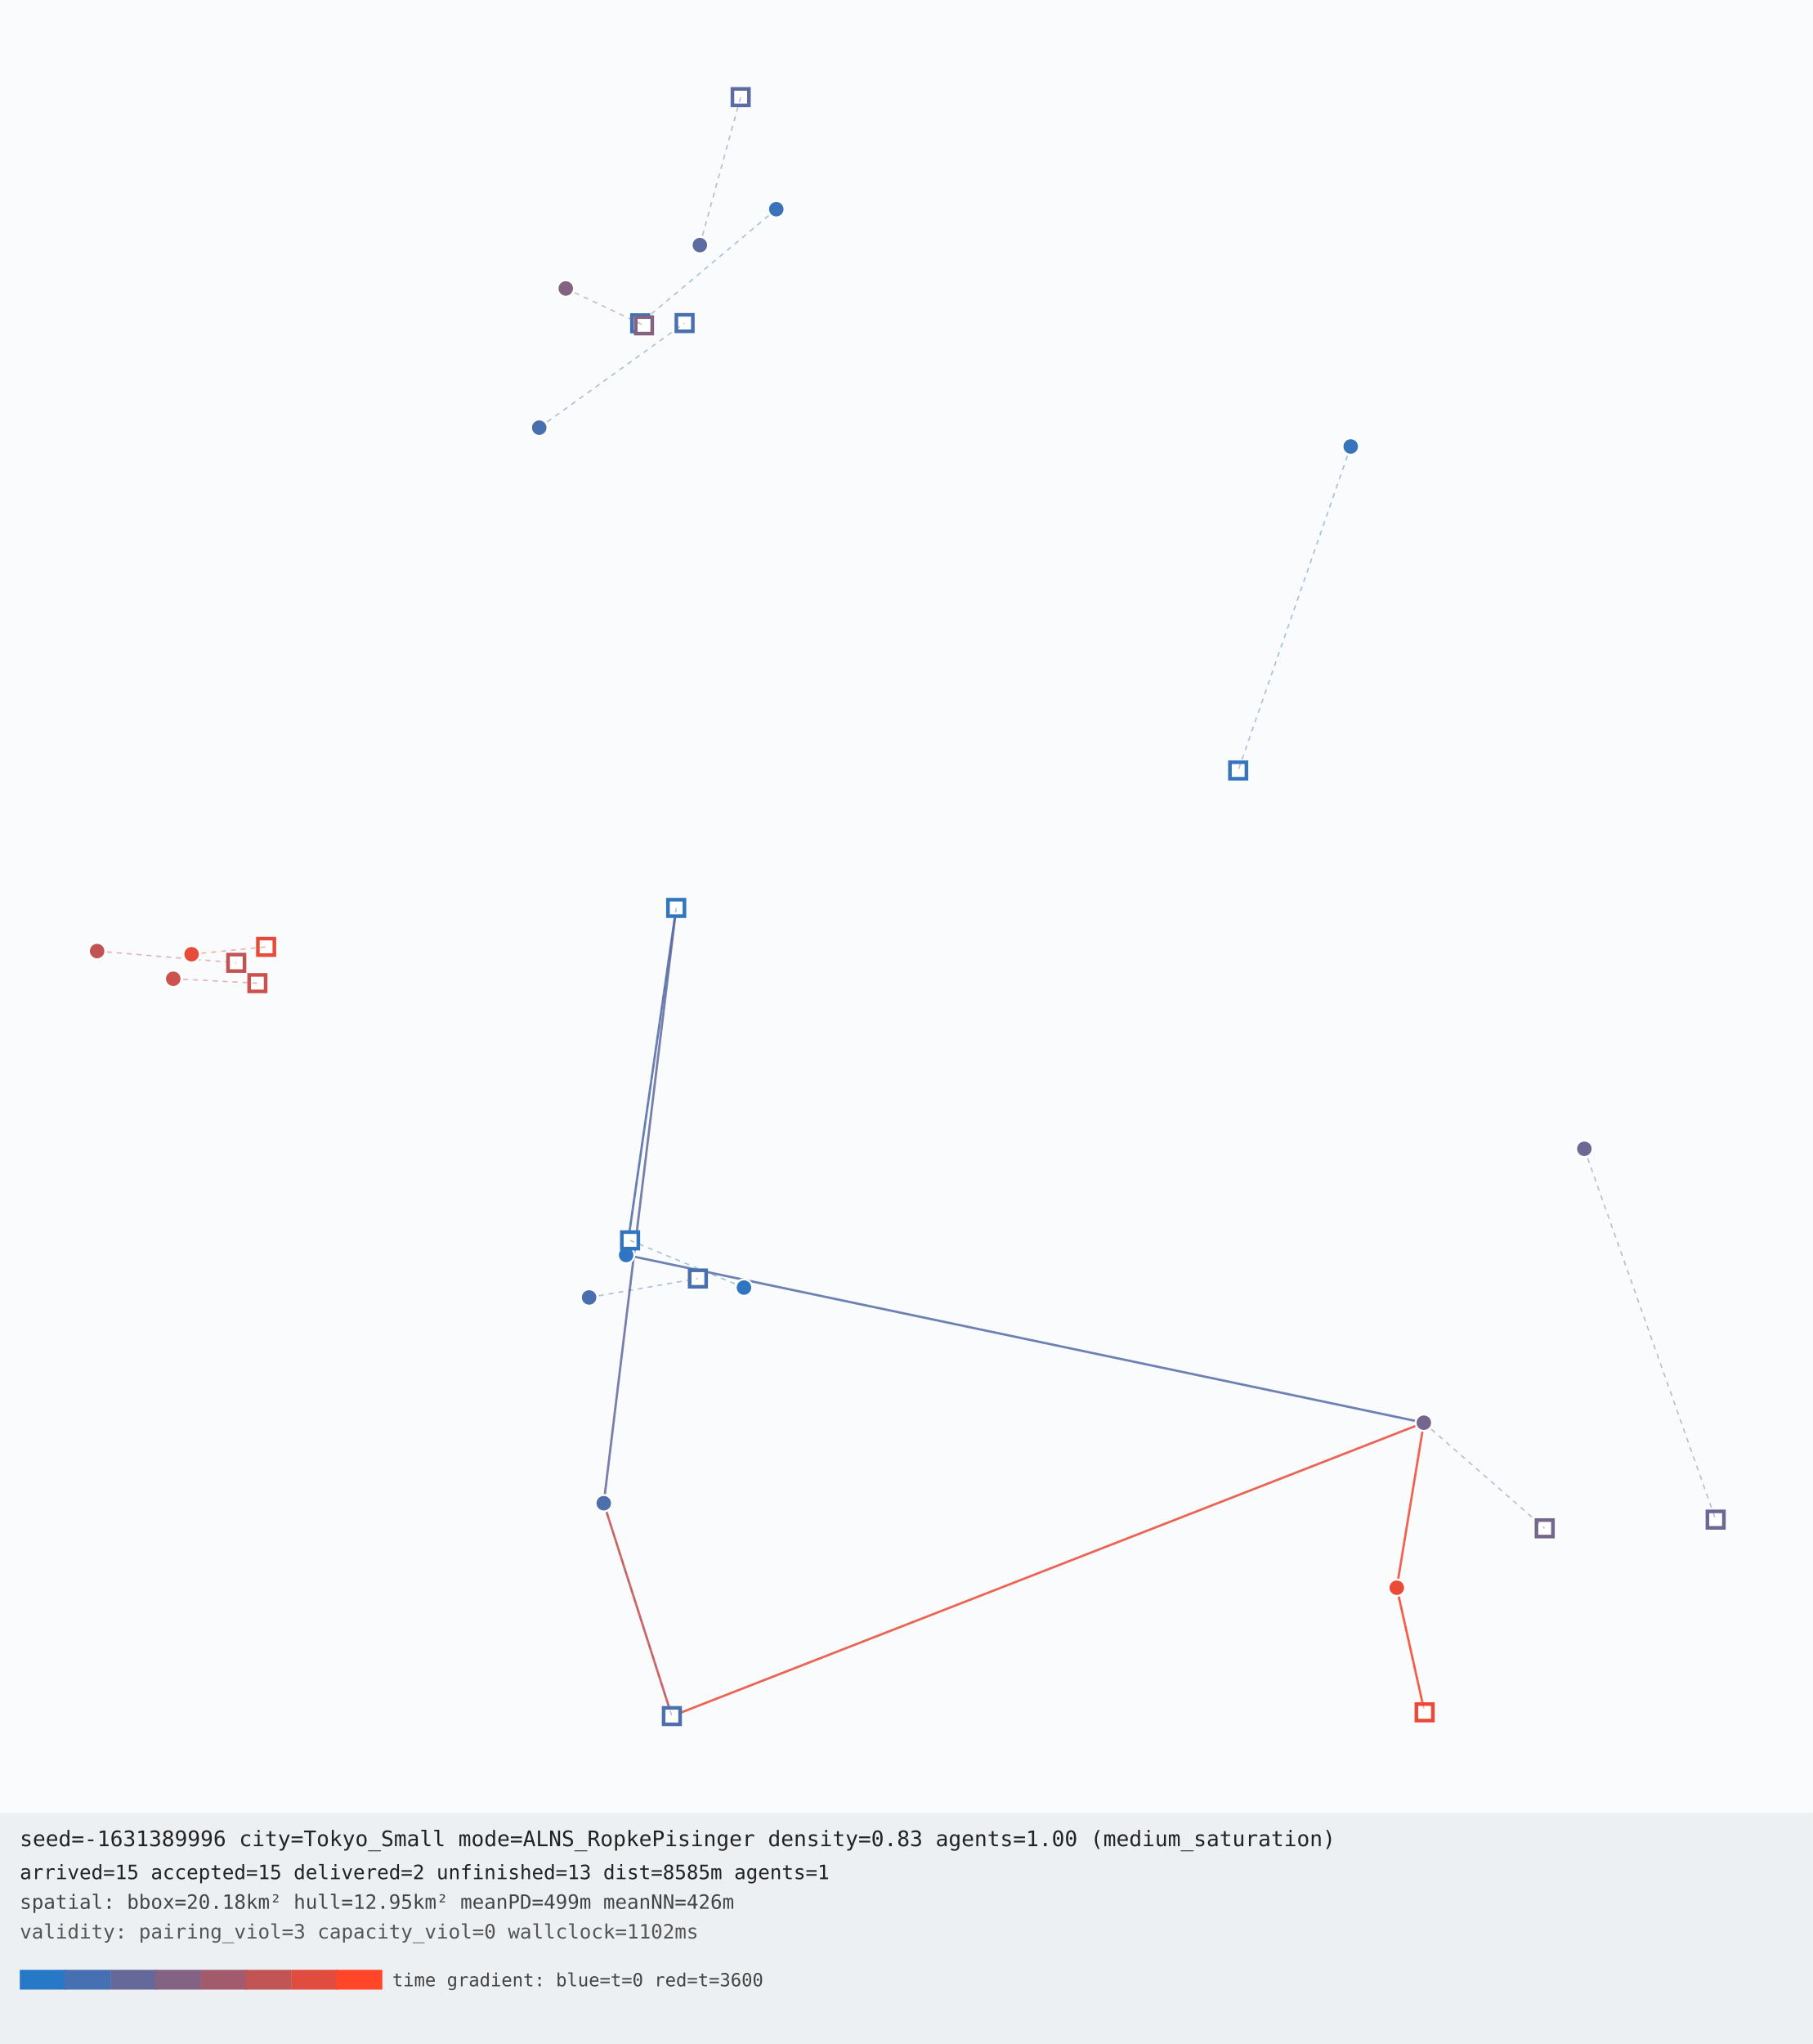
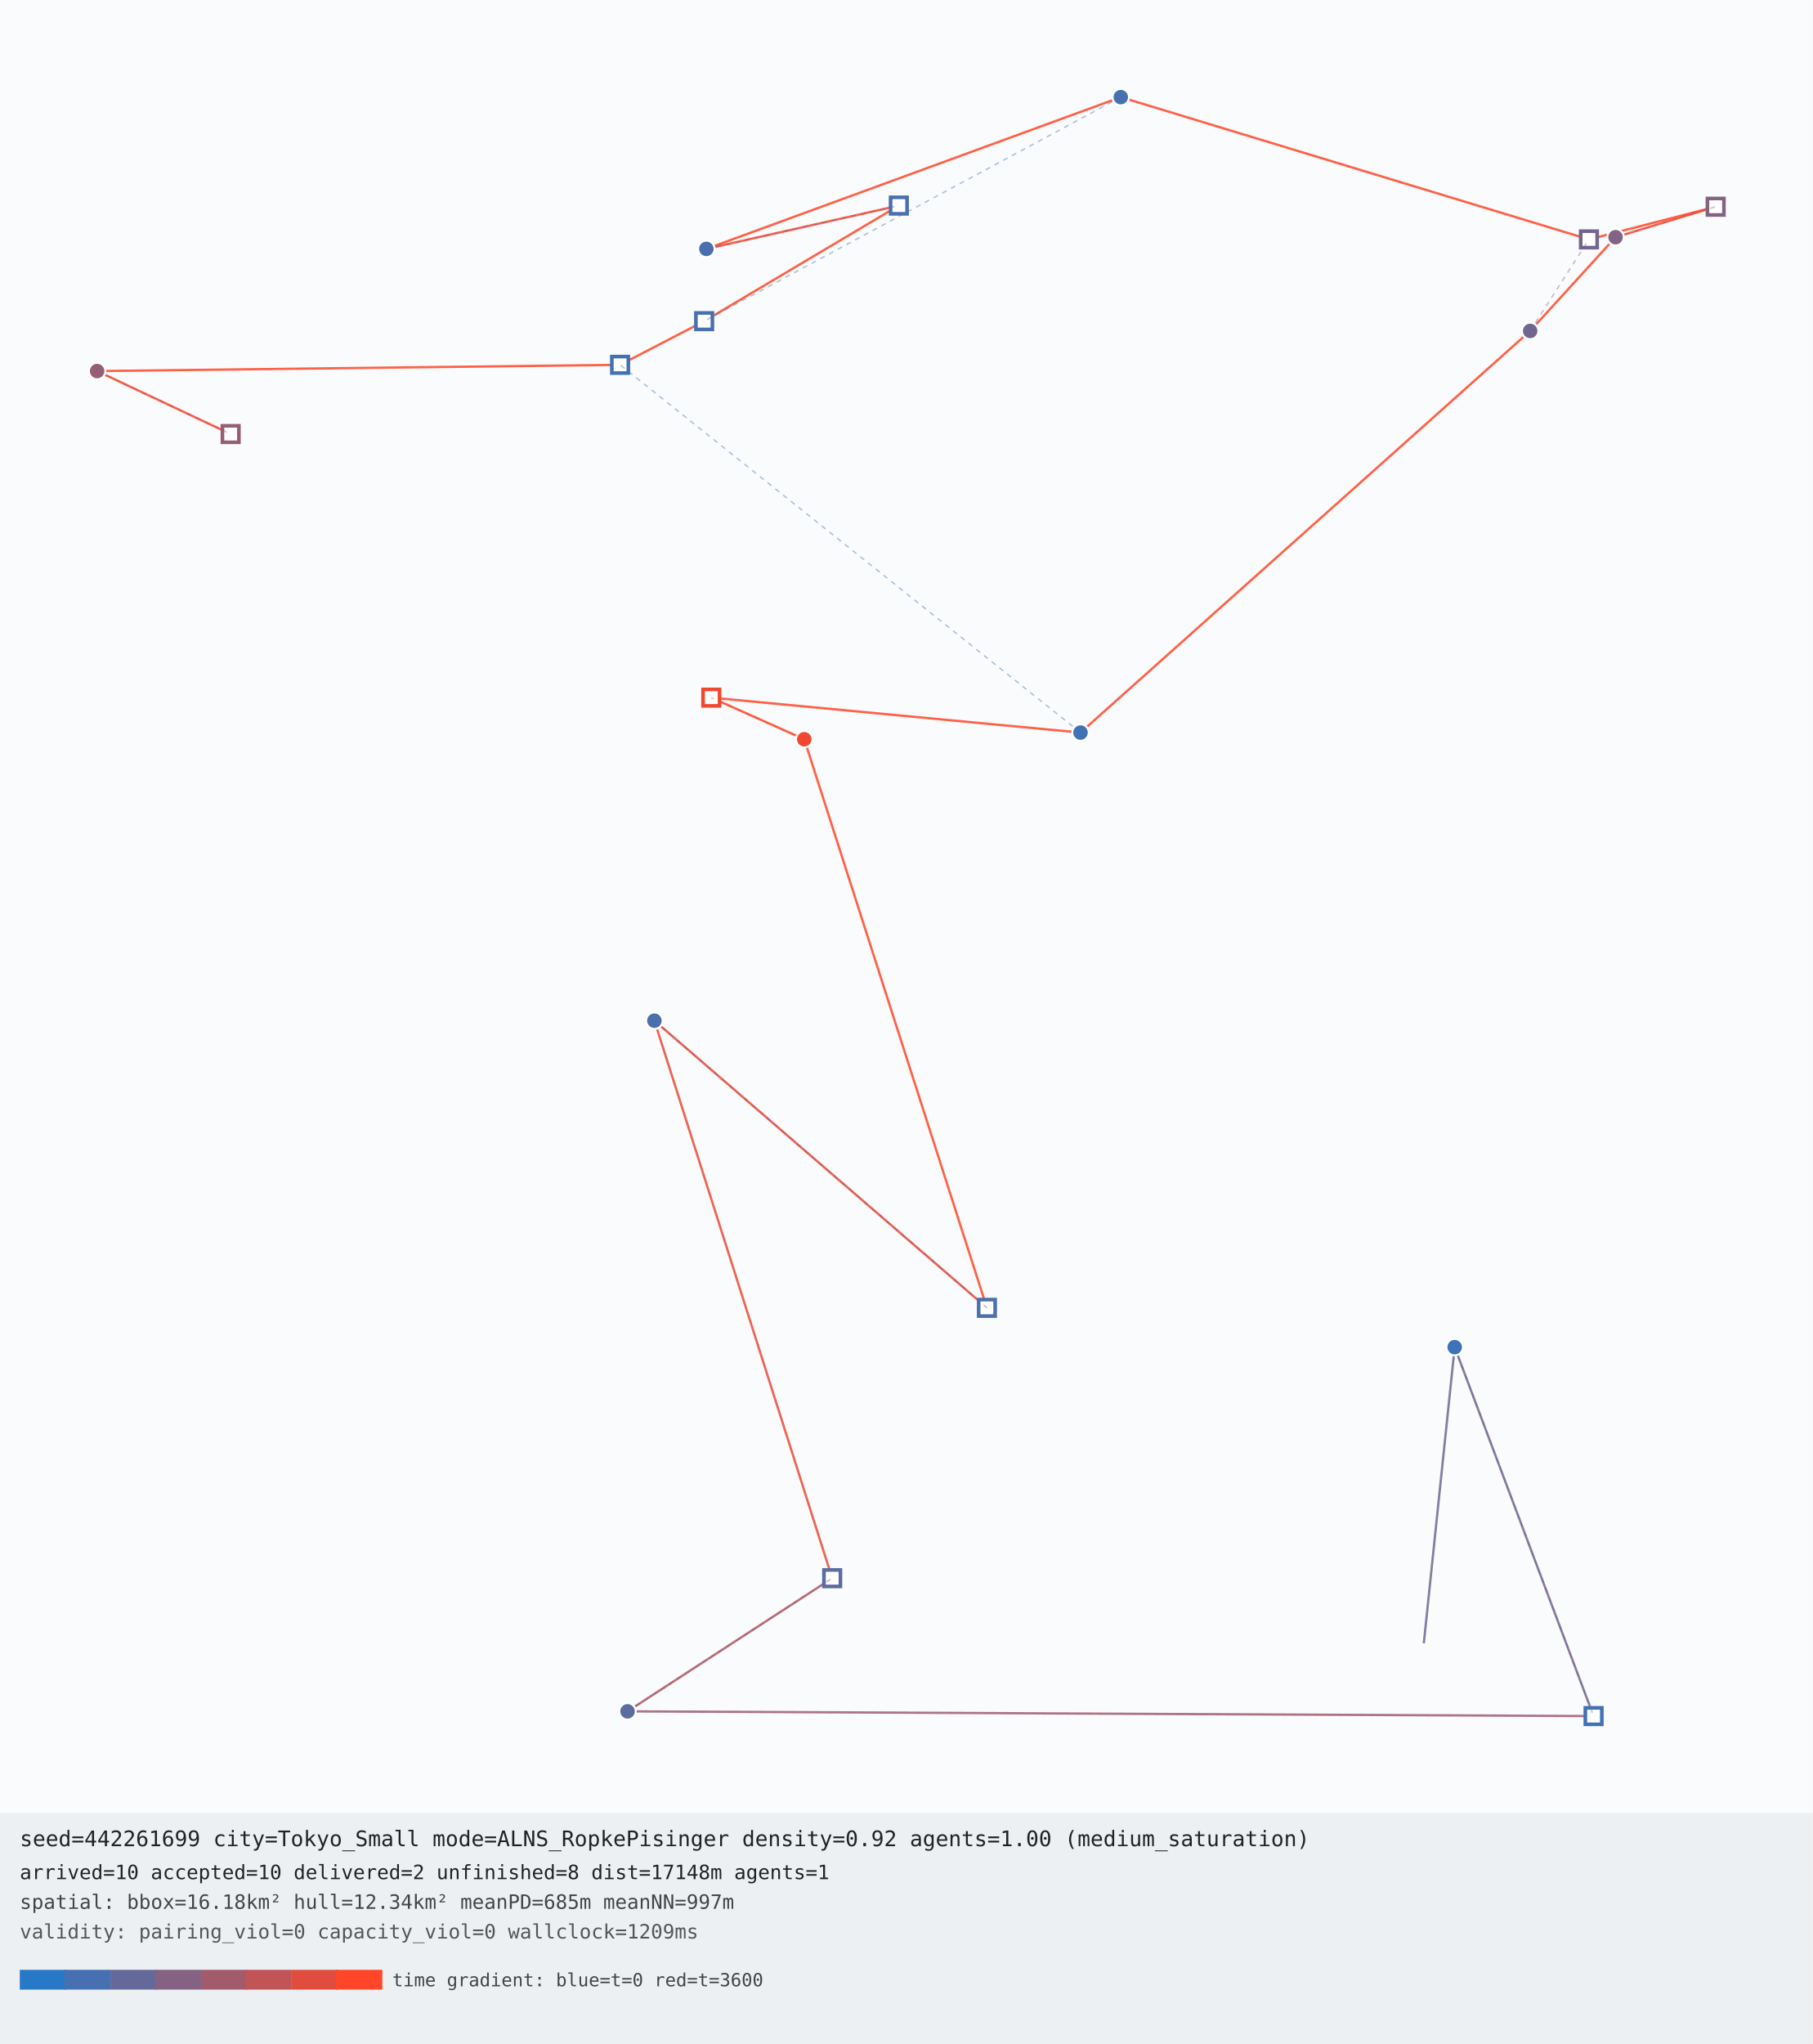
<svg xmlns="http://www.w3.org/2000/svg" width="1100" height="1240">
  <rect width="1100" height="1100" fill="#fafbfc" />
-   <line x1="863.999" y1="863.09" x2="379.935" y2="761.35" stroke="rgb(85,109,166)" stroke-width="1.4" opacity="0.85" />
-   <line x1="379.935" y1="761.35" x2="410.321" y2="550.799" stroke="rgb(88,108,164)" stroke-width="1.4" opacity="0.85" />
-   <line x1="410.321" y1="550.799" x2="366.36" y2="911.935" stroke="rgb(98,106,156)" stroke-width="1.4" opacity="0.85" />
-   <line x1="366.36" y1="911.935" x2="407.688" y2="1041.07" stroke="rgb(217,78,67)" stroke-width="1.4" opacity="0.85" />
-   <line x1="407.688" y1="1041.07" x2="863.999" y2="863.09" stroke="rgb(233,75,56)" stroke-width="1.4" opacity="0.85" />
-   <line x1="863.999" y1="863.09" x2="847.563" y2="963.198" stroke="rgb(240,73,50)" stroke-width="1.4" opacity="0.85" />
-   <line x1="847.563" y1="963.198" x2="864.464" y2="1038.79" stroke="rgb(245,72,46)" stroke-width="1.4" opacity="0.85" />
-   <circle cx="379.935" cy="761.35" r="5" fill="rgb(48,117,193)" stroke="white" stroke-width="1.2" />
-   <rect x="405.321" y="545.799" width="10" height="10" fill="white" stroke="rgb(48,117,193)" stroke-width="2.2" />
-   <line x1="379.935" y1="761.35" x2="410.321" y2="550.799" stroke="rgb(48,117,193)" stroke-width="0.8" stroke-dasharray="3,3" opacity="0.45" />
-   <circle cx="366.36" cy="911.935" r="5" fill="rgb(77,111,172)" stroke="white" stroke-width="1.2" />
-   <rect x="402.688" y="1036.07" width="10" height="10" fill="white" stroke="rgb(77,111,172)" stroke-width="2.2" />
-   <line x1="366.36" y1="911.935" x2="407.688" y2="1041.07" stroke="rgb(77,111,172)" stroke-width="0.8" stroke-dasharray="3,3" opacity="0.45" />
-   <circle cx="451.443" cy="781.109" r="5" fill="rgb(49,117,192)" stroke="white" stroke-width="1.2" />
-   <rect x="377.328" y="747.468" width="10" height="10" fill="white" stroke="rgb(49,117,192)" stroke-width="2.2" />
-   <line x1="451.443" y1="781.109" x2="382.328" y2="752.468" stroke="rgb(49,117,192)" stroke-width="0.8" stroke-dasharray="3,3" opacity="0.45" />
-   <circle cx="819.598" cy="270.854" r="5" fill="rgb(54,116,189)" stroke="white" stroke-width="1.2" />
-   <rect x="746.329" y="462.419" width="10" height="10" fill="white" stroke="rgb(54,116,189)" stroke-width="2.2" />
-   <line x1="819.598" y1="270.854" x2="751.329" y2="467.419" stroke="rgb(54,116,189)" stroke-width="0.8" stroke-dasharray="3,3" opacity="0.45" />
-   <circle cx="471.048" cy="126.9" r="5" fill="rgb(58,115,186)" stroke="white" stroke-width="1.2" />
-   <rect x="383.454" y="191.136" width="10" height="10" fill="white" stroke="rgb(58,115,186)" stroke-width="2.2" />
-   <line x1="471.048" y1="126.9" x2="388.454" y2="196.136" stroke="rgb(58,115,186)" stroke-width="0.8" stroke-dasharray="3,3" opacity="0.45" />
-   <circle cx="327.203" cy="259.435" r="5" fill="rgb(73,112,174)" stroke="white" stroke-width="1.2" />
-   <rect x="410.412" y="190.986" width="10" height="10" fill="white" stroke="rgb(73,112,174)" stroke-width="2.2" />
-   <line x1="327.203" y1="259.435" x2="415.412" y2="195.986" stroke="rgb(73,112,174)" stroke-width="0.8" stroke-dasharray="3,3" opacity="0.45" />
-   <circle cx="357.472" cy="787.105" r="5" fill="rgb(73,112,174)" stroke="white" stroke-width="1.2" />
-   <rect x="418.486" y="770.627" width="10" height="10" fill="white" stroke="rgb(73,112,174)" stroke-width="2.2" />
-   <line x1="357.472" y1="787.105" x2="423.486" y2="775.627" stroke="rgb(73,112,174)" stroke-width="0.8" stroke-dasharray="3,3" opacity="0.45" />
-   <circle cx="424.671" cy="148.696" r="5" fill="rgb(92,107,161)" stroke="white" stroke-width="1.2" />
-   <rect x="444.44" y="53.929" width="10" height="10" fill="white" stroke="rgb(92,107,161)" stroke-width="2.2" />
-   <line x1="424.671" y1="148.696" x2="449.44" y2="58.929" stroke="rgb(92,107,161)" stroke-width="0.8" stroke-dasharray="3,3" opacity="0.45" />
-   <circle cx="961.38" cy="696.923" r="5" fill="rgb(107,104,149)" stroke="white" stroke-width="1.2" />
-   <rect x="1036.07" y="916.888" width="10" height="10" fill="white" stroke="rgb(107,104,149)" stroke-width="2.2" />
-   <line x1="961.38" y1="696.923" x2="1041.07" y2="921.888" stroke="rgb(107,104,149)" stroke-width="0.8" stroke-dasharray="3,3" opacity="0.45" />
-   <circle cx="863.999" cy="863.09" r="5" fill="rgb(117,102,142)" stroke="white" stroke-width="1.2" />
-   <rect x="932.328" y="922.161" width="10" height="10" fill="white" stroke="rgb(117,102,142)" stroke-width="2.2" />
-   <line x1="863.999" y1="863.09" x2="937.328" y2="927.161" stroke="rgb(117,102,142)" stroke-width="0.8" stroke-dasharray="3,3" opacity="0.45" />
-   <circle cx="343.316" cy="174.999" r="5" fill="rgb(134,98,129)" stroke="white" stroke-width="1.2" />
-   <rect x="385.774" y="192.386" width="10" height="10" fill="white" stroke="rgb(134,98,129)" stroke-width="2.2" />
-   <line x1="343.316" y1="174.999" x2="390.774" y2="197.386" stroke="rgb(134,98,129)" stroke-width="0.8" stroke-dasharray="3,3" opacity="0.45" />
-   <circle cx="58.929" cy="576.977" r="5" fill="rgb(194,83,84)" stroke="white" stroke-width="1.2" />
-   <rect x="138.363" y="579.103" width="10" height="10" fill="white" stroke="rgb(194,83,84)" stroke-width="2.2" />
-   <line x1="58.929" y1="576.977" x2="143.363" y2="584.103" stroke="rgb(194,83,84)" stroke-width="0.8" stroke-dasharray="3,3" opacity="0.45" />
-   <circle cx="105.128" cy="593.768" r="5" fill="rgb(205,81,76)" stroke="white" stroke-width="1.2" />
-   <rect x="151.182" y="591.43" width="10" height="10" fill="white" stroke="rgb(205,81,76)" stroke-width="2.2" />
-   <line x1="105.128" y1="593.768" x2="156.182" y2="596.43" stroke="rgb(205,81,76)" stroke-width="0.8" stroke-dasharray="3,3" opacity="0.45" />
-   <circle cx="116.248" cy="578.905" r="5" fill="rgb(231,75,57)" stroke="white" stroke-width="1.2" />
-   <rect x="156.482" y="569.402" width="10" height="10" fill="white" stroke="rgb(231,75,57)" stroke-width="2.2" />
-   <line x1="116.248" y1="578.905" x2="161.482" y2="574.402" stroke="rgb(231,75,57)" stroke-width="0.8" stroke-dasharray="3,3" opacity="0.45" />
-   <circle cx="847.563" cy="963.198" r="5" fill="rgb(234,74,55)" stroke="white" stroke-width="1.2" />
-   <rect x="859.464" y="1033.79" width="10" height="10" fill="white" stroke="rgb(234,74,55)" stroke-width="2.2" />
-   <line x1="847.563" y1="963.198" x2="864.464" y2="1038.79" stroke="rgb(234,74,55)" stroke-width="0.8" stroke-dasharray="3,3" opacity="0.45" />
+   <line x1="863.969" y1="996.921" x2="882.703" y2="817.256" stroke="rgb(107,104,149)" stroke-width="1.4" opacity="0.85" />
+   <line x1="882.703" y1="817.256" x2="966.984" y2="1041.07" stroke="rgb(124,100,137)" stroke-width="1.4" opacity="0.85" />
+   <line x1="966.984" y1="1041.07" x2="380.781" y2="1038.19" stroke="rgb(159,92,111)" stroke-width="1.4" opacity="0.85" />
+   <line x1="380.781" y1="1038.19" x2="504.976" y2="957.415" stroke="rgb(185,86,92)" stroke-width="1.4" opacity="0.85" />
+   <line x1="504.976" y1="957.415" x2="397.093" y2="619.203" stroke="rgb(234,74,54)" stroke-width="1.4" opacity="0.85" />
+   <line x1="397.093" y1="619.203" x2="598.859" y2="793.408" stroke="rgb(245,72,46)" stroke-width="1.4" opacity="0.85" />
+   <line x1="598.859" y1="793.408" x2="488.022" y2="448.462" stroke="rgb(255,70,40)" stroke-width="1.4" opacity="0.85" />
+   <line x1="488.022" y1="448.462" x2="431.619" y2="423.232" stroke="rgb(255,70,40)" stroke-width="1.4" opacity="0.85" />
+   <line x1="431.619" y1="423.232" x2="655.66" y2="444.417" stroke="rgb(255,70,40)" stroke-width="1.4" opacity="0.85" />
+   <line x1="655.66" y1="444.417" x2="928.511" y2="200.754" stroke="rgb(255,70,40)" stroke-width="1.4" opacity="0.85" />
+   <line x1="928.511" y1="200.754" x2="980.306" y2="143.899" stroke="rgb(255,70,40)" stroke-width="1.4" opacity="0.85" />
+   <line x1="980.306" y1="143.899" x2="1041.07" y2="125.411" stroke="rgb(255,70,40)" stroke-width="1.4" opacity="0.85" />
+   <line x1="1041.07" y1="125.411" x2="964.154" y2="145.237" stroke="rgb(255,70,40)" stroke-width="1.4" opacity="0.85" />
+   <line x1="964.154" y1="145.237" x2="680.087" y2="58.929" stroke="rgb(255,70,40)" stroke-width="1.4" opacity="0.85" />
+   <line x1="680.087" y1="58.929" x2="428.614" y2="150.99" stroke="rgb(255,70,40)" stroke-width="1.4" opacity="0.85" />
+   <line x1="428.614" y1="150.99" x2="545.409" y2="124.717" stroke="rgb(255,70,40)" stroke-width="1.4" opacity="0.85" />
+   <line x1="545.409" y1="124.717" x2="427.282" y2="194.838" stroke="rgb(255,70,40)" stroke-width="1.4" opacity="0.85" />
+   <line x1="427.282" y1="194.838" x2="376.268" y2="221.324" stroke="rgb(255,70,40)" stroke-width="1.4" opacity="0.85" />
+   <line x1="376.268" y1="221.324" x2="58.929" y2="225.109" stroke="rgb(255,70,40)" stroke-width="1.4" opacity="0.85" />
+   <line x1="58.929" y1="225.109" x2="139.966" y2="263.315" stroke="rgb(255,70,40)" stroke-width="1.4" opacity="0.85" />
+   <circle cx="882.703" cy="817.256" r="5" fill="rgb(63,114,182)" stroke="white" stroke-width="1.2" />
+   <rect x="961.984" y="1036.07" width="10" height="10" fill="white" stroke="rgb(63,114,182)" stroke-width="2.2" />
+   <line x1="882.703" y1="817.256" x2="966.984" y2="1041.07" stroke="rgb(63,114,182)" stroke-width="0.8" stroke-dasharray="3,3" opacity="0.45" />
+   <circle cx="380.781" cy="1038.19" r="5" fill="rgb(91,108,161)" stroke="white" stroke-width="1.2" />
+   <rect x="499.976" y="952.415" width="10" height="10" fill="white" stroke="rgb(91,108,161)" stroke-width="2.2" />
+   <line x1="380.781" y1="1038.19" x2="504.976" y2="957.415" stroke="rgb(91,108,161)" stroke-width="0.8" stroke-dasharray="3,3" opacity="0.45" />
+   <circle cx="655.66" cy="444.417" r="5" fill="rgb(65,114,181)" stroke="white" stroke-width="1.2" />
+   <rect x="371.268" y="216.324" width="10" height="10" fill="white" stroke="rgb(65,114,181)" stroke-width="2.2" />
+   <line x1="655.66" y1="444.417" x2="376.268" y2="221.324" stroke="rgb(65,114,181)" stroke-width="0.8" stroke-dasharray="3,3" opacity="0.45" />
+   <circle cx="680.087" cy="58.929" r="5" fill="rgb(72,112,175)" stroke="white" stroke-width="1.2" />
+   <rect x="422.282" y="189.838" width="10" height="10" fill="white" stroke="rgb(72,112,175)" stroke-width="2.2" />
+   <line x1="680.087" y1="58.929" x2="427.282" y2="194.838" stroke="rgb(72,112,175)" stroke-width="0.8" stroke-dasharray="3,3" opacity="0.45" />
+   <circle cx="428.614" cy="150.99" r="5" fill="rgb(74,111,174)" stroke="white" stroke-width="1.2" />
+   <rect x="540.409" y="119.717" width="10" height="10" fill="white" stroke="rgb(74,111,174)" stroke-width="2.2" />
+   <line x1="428.614" y1="150.99" x2="545.409" y2="124.717" stroke="rgb(74,111,174)" stroke-width="0.8" stroke-dasharray="3,3" opacity="0.45" />
+   <circle cx="397.093" cy="619.203" r="5" fill="rgb(76,111,172)" stroke="white" stroke-width="1.2" />
+   <rect x="593.859" y="788.408" width="10" height="10" fill="white" stroke="rgb(76,111,172)" stroke-width="2.2" />
+   <line x1="397.093" y1="619.203" x2="598.859" y2="793.408" stroke="rgb(76,111,172)" stroke-width="0.8" stroke-dasharray="3,3" opacity="0.45" />
+   <circle cx="928.511" cy="200.754" r="5" fill="rgb(114,102,144)" stroke="white" stroke-width="1.2" />
+   <rect x="959.154" y="140.237" width="10" height="10" fill="white" stroke="rgb(114,102,144)" stroke-width="2.2" />
+   <line x1="928.511" y1="200.754" x2="964.154" y2="145.237" stroke="rgb(114,102,144)" stroke-width="0.8" stroke-dasharray="3,3" opacity="0.45" />
+   <circle cx="980.306" cy="143.899" r="5" fill="rgb(130,99,132)" stroke="white" stroke-width="1.2" />
+   <rect x="1036.07" y="120.411" width="10" height="10" fill="white" stroke="rgb(130,99,132)" stroke-width="2.2" />
+   <line x1="980.306" y1="143.899" x2="1041.07" y2="125.411" stroke="rgb(130,99,132)" stroke-width="0.8" stroke-dasharray="3,3" opacity="0.45" />
+   <circle cx="58.929" cy="225.109" r="5" fill="rgb(149,94,118)" stroke="white" stroke-width="1.2" />
+   <rect x="134.966" y="258.315" width="10" height="10" fill="white" stroke="rgb(149,94,118)" stroke-width="2.2" />
+   <line x1="58.929" y1="225.109" x2="139.966" y2="263.315" stroke="rgb(149,94,118)" stroke-width="0.8" stroke-dasharray="3,3" opacity="0.45" />
+   <circle cx="488.022" cy="448.462" r="5" fill="rgb(240,73,50)" stroke="white" stroke-width="1.2" />
+   <rect x="426.619" y="418.232" width="10" height="10" fill="white" stroke="rgb(240,73,50)" stroke-width="2.2" />
+   <line x1="488.022" y1="448.462" x2="431.619" y2="423.232" stroke="rgb(240,73,50)" stroke-width="0.8" stroke-dasharray="3,3" opacity="0.45" />
  <rect y="1100" width="1100" height="140" fill="#edf0f3" />
-   <text x="12" y="1120" font-family="monospace" font-size="13" fill="#222">seed=-1631389996  city=Tokyo_Small  mode=ALNS_RopkePisinger  density=0.83  agents=1.00  (medium_saturation)</text>
-   <text x="12" y="1140" font-family="monospace" font-size="12" fill="#222">arrived=15 accepted=15 delivered=2 unfinished=13 dist=8585m agents=1</text>
-   <text x="12" y="1158" font-family="monospace" font-size="12" fill="#444">spatial: bbox=20.18km² hull=12.95km² meanPD=499m meanNN=426m</text>
-   <text x="12" y="1176" font-family="monospace" font-size="12" fill="#555">validity: pairing_viol=3 capacity_viol=0 wallclock=1102ms</text>
+   <text x="12" y="1120" font-family="monospace" font-size="13" fill="#222">seed=442261699  city=Tokyo_Small  mode=ALNS_RopkePisinger  density=0.92  agents=1.00  (medium_saturation)</text>
+   <text x="12" y="1140" font-family="monospace" font-size="12" fill="#222">arrived=10 accepted=10 delivered=2 unfinished=8 dist=17148m agents=1</text>
+   <text x="12" y="1158" font-family="monospace" font-size="12" fill="#444">spatial: bbox=16.18km² hull=12.34km² meanPD=685m meanNN=997m</text>
+   <text x="12" y="1176" font-family="monospace" font-size="12" fill="#555">validity: pairing_viol=0 capacity_viol=0 wallclock=1209ms</text>
  <rect x="12" y="1195" width="28" height="12" fill="rgb(40,120,200)" />
  <rect x="39" y="1195" width="28" height="12" fill="rgb(70,112,177)" />
  <rect x="67" y="1195" width="28" height="12" fill="rgb(101,105,154)" />
  <rect x="94" y="1195" width="28" height="12" fill="rgb(132,98,131)" />
  <rect x="122" y="1195" width="28" height="12" fill="rgb(162,91,108)" />
  <rect x="149" y="1195" width="28" height="12" fill="rgb(193,84,85)" />
  <rect x="177" y="1195" width="28" height="12" fill="rgb(224,77,62)" />
  <rect x="204" y="1195" width="28" height="12" fill="rgb(255,70,40)" />
  <text x="238" y="1205" font-family="monospace" font-size="11" fill="#444">time gradient: blue=t=0  red=t=3600</text>
</svg>
